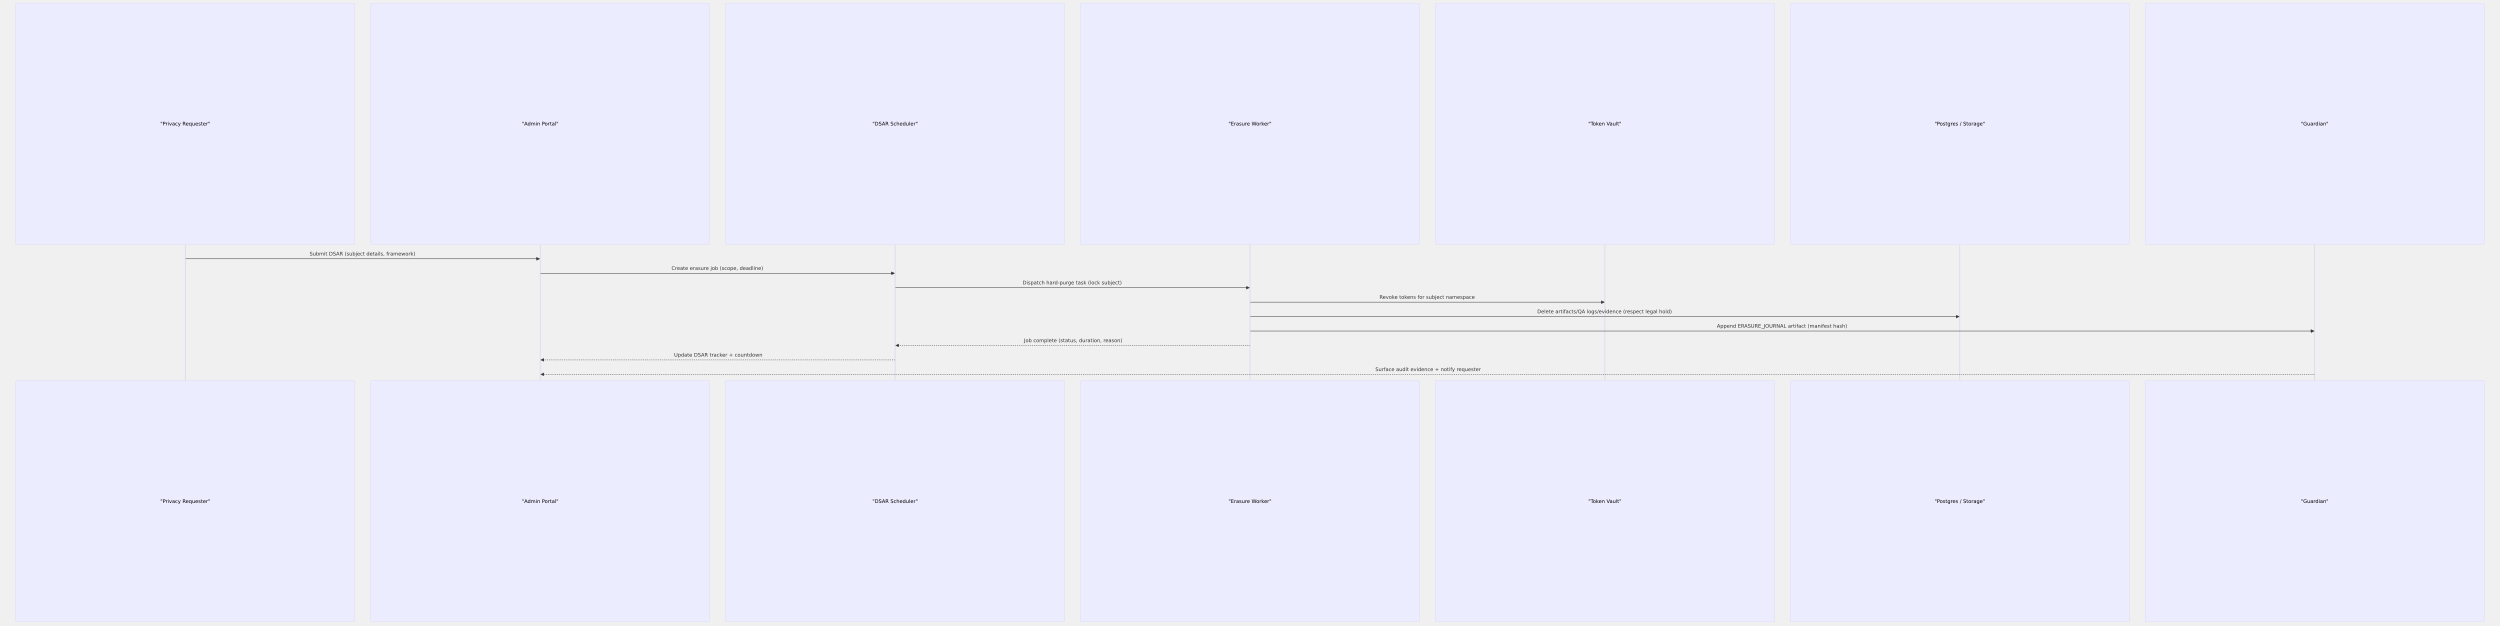
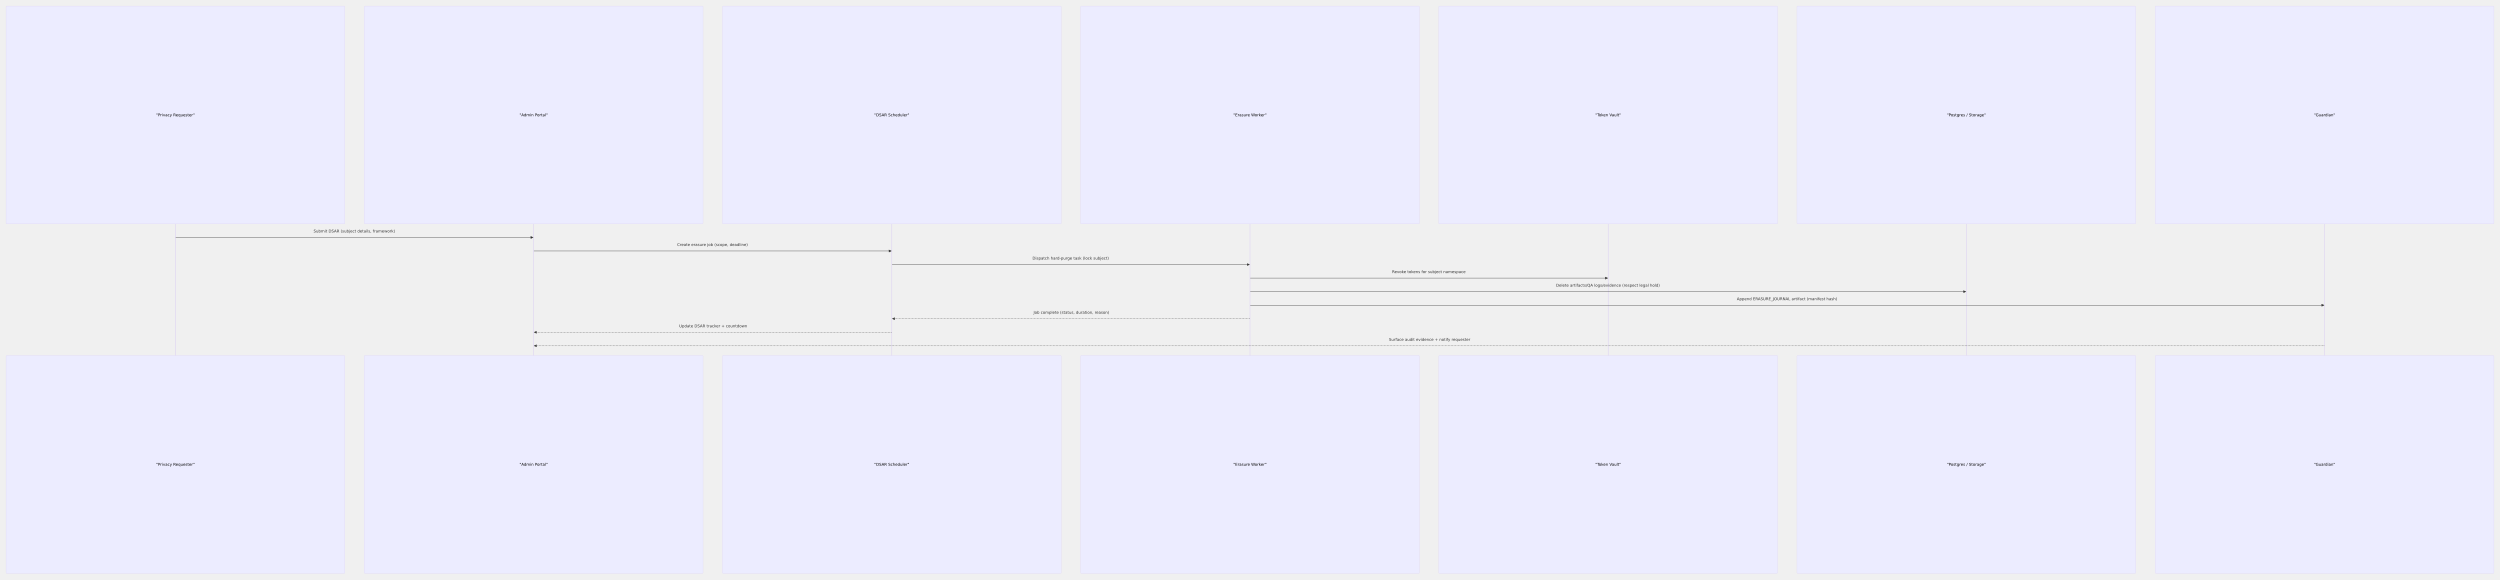
- <svg xmlns="http://www.w3.org/2000/svg" id="my-svg" width="7960" height="1991" viewBox="-50 -10 7960 1991" role="graphics-document document" aria-roledescription="sequence" style="background-color: white;">
+ <svg xmlns="http://www.w3.org/2000/svg" id="my-svg" width="10330" height="2395" viewBox="-25 -25 10330 2395" role="graphics-document document" aria-roledescription="sequence" style="background-color: white;">
  <g>
-     <rect x="6780" y="1202" fill="#eaeaea" stroke="#666" width="1080" height="768" name="Guardian" rx="3" ry="3" class="actor actor-bottom" />
-     <text x="7320" y="1586" dominant-baseline="central" alignment-baseline="central" class="actor actor-box" style="text-anchor: middle; font-size: 16px; font-weight: 400;">
-       <tspan x="7320" dy="0">"Guardian"</tspan>
+     <rect x="8880" y="1444" fill="#eaeaea" stroke="#666" width="1400" height="900" name="Guardian" rx="3" ry="3" class="actor actor-bottom" />
+     <text x="9580" y="1894" dominant-baseline="central" alignment-baseline="central" class="actor actor-box" style="text-anchor: middle; font-size: 16px; font-weight: 400;">
+       <tspan x="9580" dy="0">"Guardian"</tspan>
    </text>
  </g>
  <g>
-     <rect x="5650" y="1202" fill="#eaeaea" stroke="#666" width="1080" height="768" name="DB" rx="3" ry="3" class="actor actor-bottom" />
-     <text x="6190" y="1586" dominant-baseline="central" alignment-baseline="central" class="actor actor-box" style="text-anchor: middle; font-size: 16px; font-weight: 400;">
-       <tspan x="6190" dy="0">"Postgres / Storage"</tspan>
+     <rect x="7400" y="1444" fill="#eaeaea" stroke="#666" width="1400" height="900" name="DB" rx="3" ry="3" class="actor actor-bottom" />
+     <text x="8100" y="1894" dominant-baseline="central" alignment-baseline="central" class="actor actor-box" style="text-anchor: middle; font-size: 16px; font-weight: 400;">
+       <tspan x="8100" dy="0">"Postgres / Storage"</tspan>
    </text>
  </g>
  <g>
-     <rect x="4520" y="1202" fill="#eaeaea" stroke="#666" width="1080" height="768" name="Vault" rx="3" ry="3" class="actor actor-bottom" />
-     <text x="5060" y="1586" dominant-baseline="central" alignment-baseline="central" class="actor actor-box" style="text-anchor: middle; font-size: 16px; font-weight: 400;">
-       <tspan x="5060" dy="0">"Token Vault"</tspan>
+     <rect x="5920" y="1444" fill="#eaeaea" stroke="#666" width="1400" height="900" name="Vault" rx="3" ry="3" class="actor actor-bottom" />
+     <text x="6620" y="1894" dominant-baseline="central" alignment-baseline="central" class="actor actor-box" style="text-anchor: middle; font-size: 16px; font-weight: 400;">
+       <tspan x="6620" dy="0">"Token Vault"</tspan>
    </text>
  </g>
  <g>
-     <rect x="3390" y="1202" fill="#eaeaea" stroke="#666" width="1080" height="768" name="Worker" rx="3" ry="3" class="actor actor-bottom" />
-     <text x="3930" y="1586" dominant-baseline="central" alignment-baseline="central" class="actor actor-box" style="text-anchor: middle; font-size: 16px; font-weight: 400;">
-       <tspan x="3930" dy="0">"Erasure Worker"</tspan>
+     <rect x="4440" y="1444" fill="#eaeaea" stroke="#666" width="1400" height="900" name="Worker" rx="3" ry="3" class="actor actor-bottom" />
+     <text x="5140" y="1894" dominant-baseline="central" alignment-baseline="central" class="actor actor-box" style="text-anchor: middle; font-size: 16px; font-weight: 400;">
+       <tspan x="5140" dy="0">"Erasure Worker"</tspan>
    </text>
  </g>
  <g>
-     <rect x="2260" y="1202" fill="#eaeaea" stroke="#666" width="1080" height="768" name="Scheduler" rx="3" ry="3" class="actor actor-bottom" />
-     <text x="2800" y="1586" dominant-baseline="central" alignment-baseline="central" class="actor actor-box" style="text-anchor: middle; font-size: 16px; font-weight: 400;">
-       <tspan x="2800" dy="0">"DSAR Scheduler"</tspan>
+     <rect x="2960" y="1444" fill="#eaeaea" stroke="#666" width="1400" height="900" name="Scheduler" rx="3" ry="3" class="actor actor-bottom" />
+     <text x="3660" y="1894" dominant-baseline="central" alignment-baseline="central" class="actor actor-box" style="text-anchor: middle; font-size: 16px; font-weight: 400;">
+       <tspan x="3660" dy="0">"DSAR Scheduler"</tspan>
    </text>
  </g>
  <g>
-     <rect x="1130" y="1202" fill="#eaeaea" stroke="#666" width="1080" height="768" name="Portal" rx="3" ry="3" class="actor actor-bottom" />
-     <text x="1670" y="1586" dominant-baseline="central" alignment-baseline="central" class="actor actor-box" style="text-anchor: middle; font-size: 16px; font-weight: 400;">
-       <tspan x="1670" dy="0">"Admin Portal"</tspan>
+     <rect x="1480" y="1444" fill="#eaeaea" stroke="#666" width="1400" height="900" name="Portal" rx="3" ry="3" class="actor actor-bottom" />
+     <text x="2180" y="1894" dominant-baseline="central" alignment-baseline="central" class="actor actor-box" style="text-anchor: middle; font-size: 16px; font-weight: 400;">
+       <tspan x="2180" dy="0">"Admin Portal"</tspan>
    </text>
  </g>
  <g>
-     <rect x="0" y="1202" fill="#eaeaea" stroke="#666" width="1080" height="768" name="Requester" rx="3" ry="3" class="actor actor-bottom" />
-     <text x="540" y="1586" dominant-baseline="central" alignment-baseline="central" class="actor actor-box" style="text-anchor: middle; font-size: 16px; font-weight: 400;">
-       <tspan x="540" dy="0">"Privacy Requester"</tspan>
+     <rect x="0" y="1444" fill="#eaeaea" stroke="#666" width="1400" height="900" name="Requester" rx="3" ry="3" class="actor actor-bottom" />
+     <text x="700" y="1894" dominant-baseline="central" alignment-baseline="central" class="actor actor-box" style="text-anchor: middle; font-size: 16px; font-weight: 400;">
+       <tspan x="700" dy="0">"Privacy Requester"</tspan>
    </text>
  </g>
  <g>
-     <line id="actor6" x1="7320" y1="768" x2="7320" y2="1202" class="actor-line 200" stroke-width="0.5px" stroke="#999" name="Guardian" />
+     <line id="actor6" x1="9580" y1="900" x2="9580" y2="1444" class="actor-line 200" stroke-width="0.5px" stroke="#999" name="Guardian" />
    <g id="root-6">
-       <rect x="6780" y="0" fill="#eaeaea" stroke="#666" width="1080" height="768" name="Guardian" rx="3" ry="3" class="actor actor-top" />
-       <text x="7320" y="384" dominant-baseline="central" alignment-baseline="central" class="actor actor-box" style="text-anchor: middle; font-size: 16px; font-weight: 400;">
-         <tspan x="7320" dy="0">"Guardian"</tspan>
+       <rect x="8880" y="0" fill="#eaeaea" stroke="#666" width="1400" height="900" name="Guardian" rx="3" ry="3" class="actor actor-top" />
+       <text x="9580" y="450" dominant-baseline="central" alignment-baseline="central" class="actor actor-box" style="text-anchor: middle; font-size: 16px; font-weight: 400;">
+         <tspan x="9580" dy="0">"Guardian"</tspan>
      </text>
    </g>
  </g>
  <g>
-     <line id="actor5" x1="6190" y1="768" x2="6190" y2="1202" class="actor-line 200" stroke-width="0.5px" stroke="#999" name="DB" />
+     <line id="actor5" x1="8100" y1="900" x2="8100" y2="1444" class="actor-line 200" stroke-width="0.5px" stroke="#999" name="DB" />
    <g id="root-5">
-       <rect x="5650" y="0" fill="#eaeaea" stroke="#666" width="1080" height="768" name="DB" rx="3" ry="3" class="actor actor-top" />
-       <text x="6190" y="384" dominant-baseline="central" alignment-baseline="central" class="actor actor-box" style="text-anchor: middle; font-size: 16px; font-weight: 400;">
-         <tspan x="6190" dy="0">"Postgres / Storage"</tspan>
+       <rect x="7400" y="0" fill="#eaeaea" stroke="#666" width="1400" height="900" name="DB" rx="3" ry="3" class="actor actor-top" />
+       <text x="8100" y="450" dominant-baseline="central" alignment-baseline="central" class="actor actor-box" style="text-anchor: middle; font-size: 16px; font-weight: 400;">
+         <tspan x="8100" dy="0">"Postgres / Storage"</tspan>
      </text>
    </g>
  </g>
  <g>
-     <line id="actor4" x1="5060" y1="768" x2="5060" y2="1202" class="actor-line 200" stroke-width="0.5px" stroke="#999" name="Vault" />
+     <line id="actor4" x1="6620" y1="900" x2="6620" y2="1444" class="actor-line 200" stroke-width="0.5px" stroke="#999" name="Vault" />
    <g id="root-4">
-       <rect x="4520" y="0" fill="#eaeaea" stroke="#666" width="1080" height="768" name="Vault" rx="3" ry="3" class="actor actor-top" />
-       <text x="5060" y="384" dominant-baseline="central" alignment-baseline="central" class="actor actor-box" style="text-anchor: middle; font-size: 16px; font-weight: 400;">
-         <tspan x="5060" dy="0">"Token Vault"</tspan>
+       <rect x="5920" y="0" fill="#eaeaea" stroke="#666" width="1400" height="900" name="Vault" rx="3" ry="3" class="actor actor-top" />
+       <text x="6620" y="450" dominant-baseline="central" alignment-baseline="central" class="actor actor-box" style="text-anchor: middle; font-size: 16px; font-weight: 400;">
+         <tspan x="6620" dy="0">"Token Vault"</tspan>
      </text>
    </g>
  </g>
  <g>
-     <line id="actor3" x1="3930" y1="768" x2="3930" y2="1202" class="actor-line 200" stroke-width="0.5px" stroke="#999" name="Worker" />
+     <line id="actor3" x1="5140" y1="900" x2="5140" y2="1444" class="actor-line 200" stroke-width="0.5px" stroke="#999" name="Worker" />
    <g id="root-3">
-       <rect x="3390" y="0" fill="#eaeaea" stroke="#666" width="1080" height="768" name="Worker" rx="3" ry="3" class="actor actor-top" />
-       <text x="3930" y="384" dominant-baseline="central" alignment-baseline="central" class="actor actor-box" style="text-anchor: middle; font-size: 16px; font-weight: 400;">
-         <tspan x="3930" dy="0">"Erasure Worker"</tspan>
+       <rect x="4440" y="0" fill="#eaeaea" stroke="#666" width="1400" height="900" name="Worker" rx="3" ry="3" class="actor actor-top" />
+       <text x="5140" y="450" dominant-baseline="central" alignment-baseline="central" class="actor actor-box" style="text-anchor: middle; font-size: 16px; font-weight: 400;">
+         <tspan x="5140" dy="0">"Erasure Worker"</tspan>
      </text>
    </g>
  </g>
  <g>
-     <line id="actor2" x1="2800" y1="768" x2="2800" y2="1202" class="actor-line 200" stroke-width="0.5px" stroke="#999" name="Scheduler" />
+     <line id="actor2" x1="3660" y1="900" x2="3660" y2="1444" class="actor-line 200" stroke-width="0.5px" stroke="#999" name="Scheduler" />
    <g id="root-2">
-       <rect x="2260" y="0" fill="#eaeaea" stroke="#666" width="1080" height="768" name="Scheduler" rx="3" ry="3" class="actor actor-top" />
-       <text x="2800" y="384" dominant-baseline="central" alignment-baseline="central" class="actor actor-box" style="text-anchor: middle; font-size: 16px; font-weight: 400;">
-         <tspan x="2800" dy="0">"DSAR Scheduler"</tspan>
+       <rect x="2960" y="0" fill="#eaeaea" stroke="#666" width="1400" height="900" name="Scheduler" rx="3" ry="3" class="actor actor-top" />
+       <text x="3660" y="450" dominant-baseline="central" alignment-baseline="central" class="actor actor-box" style="text-anchor: middle; font-size: 16px; font-weight: 400;">
+         <tspan x="3660" dy="0">"DSAR Scheduler"</tspan>
      </text>
    </g>
  </g>
  <g>
-     <line id="actor1" x1="1670" y1="768" x2="1670" y2="1202" class="actor-line 200" stroke-width="0.5px" stroke="#999" name="Portal" />
+     <line id="actor1" x1="2180" y1="900" x2="2180" y2="1444" class="actor-line 200" stroke-width="0.5px" stroke="#999" name="Portal" />
    <g id="root-1">
-       <rect x="1130" y="0" fill="#eaeaea" stroke="#666" width="1080" height="768" name="Portal" rx="3" ry="3" class="actor actor-top" />
-       <text x="1670" y="384" dominant-baseline="central" alignment-baseline="central" class="actor actor-box" style="text-anchor: middle; font-size: 16px; font-weight: 400;">
-         <tspan x="1670" dy="0">"Admin Portal"</tspan>
+       <rect x="1480" y="0" fill="#eaeaea" stroke="#666" width="1400" height="900" name="Portal" rx="3" ry="3" class="actor actor-top" />
+       <text x="2180" y="450" dominant-baseline="central" alignment-baseline="central" class="actor actor-box" style="text-anchor: middle; font-size: 16px; font-weight: 400;">
+         <tspan x="2180" dy="0">"Admin Portal"</tspan>
      </text>
    </g>
  </g>
  <g>
-     <line id="actor0" x1="540" y1="768" x2="540" y2="1202" class="actor-line 200" stroke-width="0.5px" stroke="#999" name="Requester" />
+     <line id="actor0" x1="700" y1="900" x2="700" y2="1444" class="actor-line 200" stroke-width="0.5px" stroke="#999" name="Requester" />
    <g id="root-0">
-       <rect x="0" y="0" fill="#eaeaea" stroke="#666" width="1080" height="768" name="Requester" rx="3" ry="3" class="actor actor-top" />
-       <text x="540" y="384" dominant-baseline="central" alignment-baseline="central" class="actor actor-box" style="text-anchor: middle; font-size: 16px; font-weight: 400;">
-         <tspan x="540" dy="0">"Privacy Requester"</tspan>
+       <rect x="0" y="0" fill="#eaeaea" stroke="#666" width="1400" height="900" name="Requester" rx="3" ry="3" class="actor actor-top" />
+       <text x="700" y="450" dominant-baseline="central" alignment-baseline="central" class="actor actor-box" style="text-anchor: middle; font-size: 16px; font-weight: 400;">
+         <tspan x="700" dy="0">"Privacy Requester"</tspan>
      </text>
    </g>
  </g>
-   <style>#my-svg{font-family:"DejaVu Sans","Trebuchet MS",Arial,sans-serif;font-size:16px;fill:#333;}@keyframes edge-animation-frame{from{stroke-dashoffset:0;}}@keyframes dash{to{stroke-dashoffset:0;}}#my-svg .edge-animation-slow{stroke-dasharray:9,5!important;stroke-dashoffset:900;animation:dash 50s linear infinite;stroke-linecap:round;}#my-svg .edge-animation-fast{stroke-dasharray:9,5!important;stroke-dashoffset:900;animation:dash 20s linear infinite;stroke-linecap:round;}#my-svg .error-icon{fill:#552222;}#my-svg .error-text{fill:#552222;stroke:#552222;}#my-svg .edge-thickness-normal{stroke-width:1px;}#my-svg .edge-thickness-thick{stroke-width:3.5px;}#my-svg .edge-pattern-solid{stroke-dasharray:0;}#my-svg .edge-thickness-invisible{stroke-width:0;fill:none;}#my-svg .edge-pattern-dashed{stroke-dasharray:3;}#my-svg .edge-pattern-dotted{stroke-dasharray:2;}#my-svg .marker{fill:#333333;stroke:#333333;}#my-svg .marker.cross{stroke:#333333;}#my-svg svg{font-family:"DejaVu Sans","Trebuchet MS",Arial,sans-serif;font-size:16px;}#my-svg p{margin:0;}#my-svg .actor{stroke:hsl(259.626, 59.777%, 87.902%);fill:#ECECFF;}#my-svg text.actor&gt;tspan{fill:black;stroke:none;}#my-svg .actor-line{stroke:hsl(259.626, 59.777%, 87.902%);}#my-svg .innerArc{stroke-width:1.5;stroke-dasharray:none;}#my-svg .messageLine0{stroke-width:1.5;stroke-dasharray:none;stroke:#333;}#my-svg .messageLine1{stroke-width:1.5;stroke-dasharray:2,2;stroke:#333;}#my-svg #arrowhead path{fill:#333;stroke:#333;}#my-svg .sequenceNumber{fill:white;}#my-svg #sequencenumber{fill:#333;}#my-svg #crosshead path{fill:#333;stroke:#333;}#my-svg .messageText{fill:#333;stroke:none;}#my-svg .labelBox{stroke:hsl(259.626, 59.777%, 87.902%);fill:#ECECFF;}#my-svg .labelText,#my-svg .labelText&gt;tspan{fill:black;stroke:none;}#my-svg .loopText,#my-svg .loopText&gt;tspan{fill:black;stroke:none;}#my-svg .loopLine{stroke-width:2px;stroke-dasharray:2,2;stroke:hsl(259.626, 59.777%, 87.902%);fill:hsl(259.626, 59.777%, 87.902%);}#my-svg .note{stroke:#aaaa33;fill:#fff5ad;}#my-svg .noteText,#my-svg .noteText&gt;tspan{fill:black;stroke:none;}#my-svg .activation0{fill:#f4f4f4;stroke:#666;}#my-svg .activation1{fill:#f4f4f4;stroke:#666;}#my-svg .activation2{fill:#f4f4f4;stroke:#666;}#my-svg .actorPopupMenu{position:absolute;}#my-svg .actorPopupMenuPanel{position:absolute;fill:#ECECFF;box-shadow:0px 8px 16px 0px rgba(0,0,0,0.2);filter:drop-shadow(3px 5px 2px rgb(0 0 0 / 0.4));}#my-svg .actor-man line{stroke:hsl(259.626, 59.777%, 87.902%);fill:#ECECFF;}#my-svg .actor-man circle,#my-svg line{stroke:hsl(259.626, 59.777%, 87.902%);fill:#ECECFF;stroke-width:2px;}#my-svg :root{--mermaid-font-family:"trebuchet ms",verdana,arial,sans-serif;}</style>
+   <style>#my-svg{font-family:"DejaVu Sans","Trebuchet MS",Arial,sans-serif;font-size:18px;fill:#333;}@keyframes edge-animation-frame{from{stroke-dashoffset:0;}}@keyframes dash{to{stroke-dashoffset:0;}}#my-svg .edge-animation-slow{stroke-dasharray:9,5!important;stroke-dashoffset:900;animation:dash 50s linear infinite;stroke-linecap:round;}#my-svg .edge-animation-fast{stroke-dasharray:9,5!important;stroke-dashoffset:900;animation:dash 20s linear infinite;stroke-linecap:round;}#my-svg .error-icon{fill:#552222;}#my-svg .error-text{fill:#552222;stroke:#552222;}#my-svg .edge-thickness-normal{stroke-width:1px;}#my-svg .edge-thickness-thick{stroke-width:3.5px;}#my-svg .edge-pattern-solid{stroke-dasharray:0;}#my-svg .edge-thickness-invisible{stroke-width:0;fill:none;}#my-svg .edge-pattern-dashed{stroke-dasharray:3;}#my-svg .edge-pattern-dotted{stroke-dasharray:2;}#my-svg .marker{fill:#333333;stroke:#333333;}#my-svg .marker.cross{stroke:#333333;}#my-svg svg{font-family:"DejaVu Sans","Trebuchet MS",Arial,sans-serif;font-size:18px;}#my-svg p{margin:0;}#my-svg .actor{stroke:hsl(259.626, 59.777%, 87.902%);fill:#ECECFF;}#my-svg text.actor&gt;tspan{fill:black;stroke:none;}#my-svg .actor-line{stroke:hsl(259.626, 59.777%, 87.902%);}#my-svg .innerArc{stroke-width:1.5;stroke-dasharray:none;}#my-svg .messageLine0{stroke-width:1.5;stroke-dasharray:none;stroke:#333;}#my-svg .messageLine1{stroke-width:1.5;stroke-dasharray:2,2;stroke:#333;}#my-svg #arrowhead path{fill:#333;stroke:#333;}#my-svg .sequenceNumber{fill:white;}#my-svg #sequencenumber{fill:#333;}#my-svg #crosshead path{fill:#333;stroke:#333;}#my-svg .messageText{fill:#333;stroke:none;}#my-svg .labelBox{stroke:hsl(259.626, 59.777%, 87.902%);fill:#ECECFF;}#my-svg .labelText,#my-svg .labelText&gt;tspan{fill:black;stroke:none;}#my-svg .loopText,#my-svg .loopText&gt;tspan{fill:black;stroke:none;}#my-svg .loopLine{stroke-width:2px;stroke-dasharray:2,2;stroke:hsl(259.626, 59.777%, 87.902%);fill:hsl(259.626, 59.777%, 87.902%);}#my-svg .note{stroke:#aaaa33;fill:#fff5ad;}#my-svg .noteText,#my-svg .noteText&gt;tspan{fill:black;stroke:none;}#my-svg .activation0{fill:#f4f4f4;stroke:#666;}#my-svg .activation1{fill:#f4f4f4;stroke:#666;}#my-svg .activation2{fill:#f4f4f4;stroke:#666;}#my-svg .actorPopupMenu{position:absolute;}#my-svg .actorPopupMenuPanel{position:absolute;fill:#ECECFF;box-shadow:0px 8px 16px 0px rgba(0,0,0,0.2);filter:drop-shadow(3px 5px 2px rgb(0 0 0 / 0.4));}#my-svg .actor-man line{stroke:hsl(259.626, 59.777%, 87.902%);fill:#ECECFF;}#my-svg .actor-man circle,#my-svg line{stroke:hsl(259.626, 59.777%, 87.902%);fill:#ECECFF;stroke-width:2px;}#my-svg :root{--mermaid-font-family:"trebuchet ms",verdana,arial,sans-serif;}</style>
  <g />
  <defs>
    <symbol id="computer" width="24" height="24">
      <path transform="scale(.5)" d="M2 2v13h20v-13h-20zm18 11h-16v-9h16v9zm-10.228 6l.466-1h3.524l.467 1h-4.457zm14.228 3h-24l2-6h2.104l-1.33 4h18.45l-1.297-4h2.073l2 6zm-5-10h-14v-7h14v7z" />
    </symbol>
  </defs>
  <defs>
    <symbol id="database" fill-rule="evenodd" clip-rule="evenodd">
      <path transform="scale(.5)" d="M12.258.001l.256.004.255.005.253.008.251.01.249.012.247.015.246.016.242.019.241.02.239.023.236.024.233.027.231.028.229.031.225.032.223.034.22.036.217.038.214.04.211.041.208.043.205.045.201.046.198.048.194.05.191.051.187.053.183.054.18.056.175.057.172.059.168.06.163.061.16.063.155.064.15.066.074.033.073.033.071.034.07.034.069.035.068.035.067.035.066.035.064.036.064.036.062.036.06.036.06.037.058.037.058.037.055.038.055.038.053.038.052.038.051.039.05.039.048.039.047.039.045.04.044.04.043.04.041.04.04.041.039.041.037.041.036.041.034.041.033.042.032.042.03.042.029.042.027.042.026.043.024.043.023.043.021.043.02.043.018.044.017.043.015.044.013.044.012.044.011.045.009.044.007.045.006.045.004.045.002.045.001.045v17l-.001.045-.002.045-.004.045-.006.045-.007.045-.009.044-.011.045-.012.044-.013.044-.015.044-.017.043-.018.044-.02.043-.021.043-.023.043-.024.043-.026.043-.027.042-.029.042-.03.042-.032.042-.033.042-.034.041-.036.041-.037.041-.039.041-.04.041-.041.04-.043.04-.044.04-.045.04-.047.039-.048.039-.05.039-.051.039-.052.038-.053.038-.055.038-.055.038-.058.037-.058.037-.06.037-.06.036-.062.036-.064.036-.064.036-.066.035-.067.035-.068.035-.069.035-.07.034-.071.034-.073.033-.074.033-.15.066-.155.064-.16.063-.163.061-.168.06-.172.059-.175.057-.18.056-.183.054-.187.053-.191.051-.194.05-.198.048-.201.046-.205.045-.208.043-.211.041-.214.04-.217.038-.22.036-.223.034-.225.032-.229.031-.231.028-.233.027-.236.024-.239.023-.241.02-.242.019-.246.016-.247.015-.249.012-.251.01-.253.008-.255.005-.256.004-.258.001-.258-.001-.256-.004-.255-.005-.253-.008-.251-.01-.249-.012-.247-.015-.245-.016-.243-.019-.241-.02-.238-.023-.236-.024-.234-.027-.231-.028-.228-.031-.226-.032-.223-.034-.22-.036-.217-.038-.214-.04-.211-.041-.208-.043-.204-.045-.201-.046-.198-.048-.195-.05-.19-.051-.187-.053-.184-.054-.179-.056-.176-.057-.172-.059-.167-.06-.164-.061-.159-.063-.155-.064-.151-.066-.074-.033-.072-.033-.072-.034-.07-.034-.069-.035-.068-.035-.067-.035-.066-.035-.064-.036-.063-.036-.062-.036-.061-.036-.06-.037-.058-.037-.057-.037-.056-.038-.055-.038-.053-.038-.052-.038-.051-.039-.049-.039-.049-.039-.046-.039-.046-.04-.044-.04-.043-.04-.041-.04-.04-.041-.039-.041-.037-.041-.036-.041-.034-.041-.033-.042-.032-.042-.03-.042-.029-.042-.027-.042-.026-.043-.024-.043-.023-.043-.021-.043-.02-.043-.018-.044-.017-.043-.015-.044-.013-.044-.012-.044-.011-.045-.009-.044-.007-.045-.006-.045-.004-.045-.002-.045-.001-.045v-17l.001-.045.002-.045.004-.045.006-.045.007-.045.009-.044.011-.045.012-.044.013-.044.015-.044.017-.043.018-.044.02-.043.021-.043.023-.043.024-.043.026-.043.027-.042.029-.042.03-.042.032-.042.033-.042.034-.041.036-.041.037-.041.039-.041.04-.041.041-.04.043-.04.044-.04.046-.04.046-.039.049-.039.049-.039.051-.039.052-.038.053-.038.055-.038.056-.038.057-.037.058-.037.06-.037.061-.036.062-.036.063-.036.064-.036.066-.035.067-.035.068-.035.069-.035.07-.034.072-.034.072-.033.074-.033.151-.066.155-.064.159-.063.164-.061.167-.06.172-.059.176-.057.179-.056.184-.054.187-.053.19-.051.195-.05.198-.048.201-.046.204-.045.208-.043.211-.041.214-.04.217-.038.22-.036.223-.034.226-.032.228-.031.231-.028.234-.027.236-.024.238-.023.241-.02.243-.019.245-.016.247-.015.249-.012.251-.01.253-.008.255-.005.256-.004.258-.001.258.001zm-9.258 20.499v.01l.001.021.003.021.004.022.005.021.006.022.007.022.009.023.01.022.011.023.012.023.013.023.015.023.016.024.017.023.018.024.019.024.021.024.022.025.023.024.024.025.052.049.056.05.061.051.066.051.07.051.075.051.079.052.084.052.088.052.092.052.097.052.102.051.105.052.11.052.114.051.119.051.123.051.127.05.131.05.135.05.139.048.144.049.147.047.152.047.155.047.16.045.163.045.167.043.171.043.176.041.178.041.183.039.187.039.19.037.194.035.197.035.202.033.204.031.209.03.212.029.216.027.219.025.222.024.226.021.23.02.233.018.236.016.24.015.243.012.246.01.249.008.253.005.256.004.259.001.26-.001.257-.004.254-.005.25-.008.247-.011.244-.012.241-.014.237-.016.233-.018.231-.021.226-.021.224-.024.22-.026.216-.027.212-.028.21-.031.205-.031.202-.034.198-.034.194-.036.191-.037.187-.039.183-.04.179-.04.175-.042.172-.043.168-.044.163-.045.16-.046.155-.046.152-.047.148-.048.143-.049.139-.049.136-.05.131-.05.126-.05.123-.051.118-.052.114-.051.11-.052.106-.052.101-.052.096-.052.092-.052.088-.053.083-.051.079-.052.074-.052.07-.051.065-.051.06-.051.056-.05.051-.05.023-.024.023-.025.021-.024.02-.024.019-.024.018-.024.017-.024.015-.023.014-.024.013-.023.012-.023.01-.023.01-.022.008-.022.006-.022.006-.022.004-.022.004-.021.001-.021.001-.021v-4.127l-.077.055-.08.053-.083.054-.085.053-.087.052-.09.052-.093.051-.095.05-.097.05-.1.049-.102.049-.105.048-.106.047-.109.047-.111.046-.114.045-.115.045-.118.044-.12.043-.122.042-.124.042-.126.041-.128.04-.13.04-.132.038-.134.038-.135.037-.138.037-.139.035-.142.035-.143.034-.144.033-.147.032-.148.031-.15.03-.151.03-.153.029-.154.027-.156.027-.158.026-.159.025-.161.024-.162.023-.163.022-.165.021-.166.02-.167.019-.169.018-.169.017-.171.016-.173.015-.173.014-.175.013-.175.012-.177.011-.178.01-.179.008-.179.008-.181.006-.182.005-.182.004-.184.003-.184.002h-.37l-.184-.002-.184-.003-.182-.004-.182-.005-.181-.006-.179-.008-.179-.008-.178-.01-.176-.011-.176-.012-.175-.013-.173-.014-.172-.015-.171-.016-.17-.017-.169-.018-.167-.019-.166-.02-.165-.021-.163-.022-.162-.023-.161-.024-.159-.025-.157-.026-.156-.027-.155-.027-.153-.029-.151-.03-.15-.03-.148-.031-.146-.032-.145-.033-.143-.034-.141-.035-.14-.035-.137-.037-.136-.037-.134-.038-.132-.038-.13-.04-.128-.04-.126-.041-.124-.042-.122-.042-.12-.044-.117-.043-.116-.045-.113-.045-.112-.046-.109-.047-.106-.047-.105-.048-.102-.049-.1-.049-.097-.05-.095-.05-.093-.052-.09-.051-.087-.052-.085-.053-.083-.054-.08-.054-.077-.054v4.127zm0-5.654v.011l.001.021.003.021.004.021.005.022.006.022.007.022.009.022.01.022.011.023.012.023.013.023.015.024.016.023.017.024.018.024.019.024.021.024.022.024.023.025.024.024.052.05.056.05.061.05.066.051.07.051.075.052.079.051.084.052.088.052.092.052.097.052.102.052.105.052.11.051.114.051.119.052.123.05.127.051.131.05.135.049.139.049.144.048.147.048.152.047.155.046.16.045.163.045.167.044.171.042.176.042.178.04.183.04.187.038.19.037.194.036.197.034.202.033.204.032.209.03.212.028.216.027.219.025.222.024.226.022.23.02.233.018.236.016.24.014.243.012.246.01.249.008.253.006.256.003.259.001.26-.001.257-.003.254-.006.25-.008.247-.01.244-.012.241-.015.237-.016.233-.018.231-.02.226-.022.224-.024.22-.025.216-.027.212-.029.21-.03.205-.032.202-.033.198-.035.194-.036.191-.037.187-.039.183-.039.179-.041.175-.042.172-.043.168-.044.163-.045.16-.045.155-.047.152-.047.148-.048.143-.048.139-.05.136-.049.131-.05.126-.051.123-.051.118-.051.114-.052.11-.052.106-.052.101-.052.096-.052.092-.052.088-.052.083-.052.079-.052.074-.051.07-.052.065-.051.06-.05.056-.051.051-.049.023-.025.023-.024.021-.025.02-.024.019-.024.018-.024.017-.024.015-.023.014-.023.013-.024.012-.022.01-.023.01-.023.008-.022.006-.022.006-.022.004-.021.004-.022.001-.021.001-.021v-4.139l-.077.054-.08.054-.083.054-.085.052-.087.053-.09.051-.093.051-.095.051-.097.05-.1.049-.102.049-.105.048-.106.047-.109.047-.111.046-.114.045-.115.044-.118.044-.12.044-.122.042-.124.042-.126.041-.128.04-.13.039-.132.039-.134.038-.135.037-.138.036-.139.036-.142.035-.143.033-.144.033-.147.033-.148.031-.15.03-.151.03-.153.028-.154.028-.156.027-.158.026-.159.025-.161.024-.162.023-.163.022-.165.021-.166.02-.167.019-.169.018-.169.017-.171.016-.173.015-.173.014-.175.013-.175.012-.177.011-.178.009-.179.009-.179.007-.181.007-.182.005-.182.004-.184.003-.184.002h-.37l-.184-.002-.184-.003-.182-.004-.182-.005-.181-.007-.179-.007-.179-.009-.178-.009-.176-.011-.176-.012-.175-.013-.173-.014-.172-.015-.171-.016-.17-.017-.169-.018-.167-.019-.166-.02-.165-.021-.163-.022-.162-.023-.161-.024-.159-.025-.157-.026-.156-.027-.155-.028-.153-.028-.151-.03-.15-.03-.148-.031-.146-.033-.145-.033-.143-.033-.141-.035-.14-.036-.137-.036-.136-.037-.134-.038-.132-.039-.13-.039-.128-.04-.126-.041-.124-.042-.122-.043-.12-.043-.117-.044-.116-.044-.113-.046-.112-.046-.109-.046-.106-.047-.105-.048-.102-.049-.1-.049-.097-.05-.095-.051-.093-.051-.09-.051-.087-.053-.085-.052-.083-.054-.08-.054-.077-.054v4.139zm0-5.666v.011l.001.02.003.022.004.021.005.022.006.021.007.022.009.023.01.022.011.023.012.023.013.023.015.023.016.024.017.024.018.023.019.024.021.025.022.024.023.024.024.025.052.05.056.05.061.05.066.051.07.051.075.052.079.051.084.052.088.052.092.052.097.052.102.052.105.051.11.052.114.051.119.051.123.051.127.05.131.05.135.05.139.049.144.048.147.048.152.047.155.046.16.045.163.045.167.043.171.043.176.042.178.04.183.04.187.038.19.037.194.036.197.034.202.033.204.032.209.03.212.028.216.027.219.025.222.024.226.021.23.02.233.018.236.017.24.014.243.012.246.01.249.008.253.006.256.003.259.001.26-.001.257-.003.254-.006.25-.008.247-.01.244-.013.241-.014.237-.016.233-.018.231-.02.226-.022.224-.024.22-.025.216-.027.212-.029.21-.03.205-.032.202-.033.198-.035.194-.036.191-.037.187-.039.183-.039.179-.041.175-.042.172-.043.168-.044.163-.045.16-.045.155-.047.152-.047.148-.048.143-.049.139-.049.136-.049.131-.051.126-.05.123-.051.118-.052.114-.051.11-.052.106-.052.101-.052.096-.052.092-.052.088-.052.083-.052.079-.052.074-.052.07-.051.065-.051.06-.051.056-.05.051-.049.023-.025.023-.025.021-.024.02-.024.019-.024.018-.024.017-.024.015-.023.014-.024.013-.023.012-.023.01-.022.01-.023.008-.022.006-.022.006-.022.004-.022.004-.021.001-.021.001-.021v-4.153l-.077.054-.08.054-.083.053-.085.053-.087.053-.09.051-.093.051-.095.051-.097.05-.1.049-.102.048-.105.048-.106.048-.109.046-.111.046-.114.046-.115.044-.118.044-.12.043-.122.043-.124.042-.126.041-.128.04-.13.039-.132.039-.134.038-.135.037-.138.036-.139.036-.142.034-.143.034-.144.033-.147.032-.148.032-.15.03-.151.03-.153.028-.154.028-.156.027-.158.026-.159.024-.161.024-.162.023-.163.023-.165.021-.166.02-.167.019-.169.018-.169.017-.171.016-.173.015-.173.014-.175.013-.175.012-.177.01-.178.01-.179.009-.179.007-.181.006-.182.006-.182.004-.184.003-.184.001-.185.001-.185-.001-.184-.001-.184-.003-.182-.004-.182-.006-.181-.006-.179-.007-.179-.009-.178-.01-.176-.01-.176-.012-.175-.013-.173-.014-.172-.015-.171-.016-.17-.017-.169-.018-.167-.019-.166-.02-.165-.021-.163-.023-.162-.023-.161-.024-.159-.024-.157-.026-.156-.027-.155-.028-.153-.028-.151-.03-.15-.03-.148-.032-.146-.032-.145-.033-.143-.034-.141-.034-.14-.036-.137-.036-.136-.037-.134-.038-.132-.039-.13-.039-.128-.041-.126-.041-.124-.041-.122-.043-.12-.043-.117-.044-.116-.044-.113-.046-.112-.046-.109-.046-.106-.048-.105-.048-.102-.048-.1-.05-.097-.049-.095-.051-.093-.051-.09-.052-.087-.052-.085-.053-.083-.053-.08-.054-.077-.054v4.153zm8.74-8.179l-.257.004-.254.005-.25.008-.247.011-.244.012-.241.014-.237.016-.233.018-.231.021-.226.022-.224.023-.22.026-.216.027-.212.028-.21.031-.205.032-.202.033-.198.034-.194.036-.191.038-.187.038-.183.04-.179.041-.175.042-.172.043-.168.043-.163.045-.16.046-.155.046-.152.048-.148.048-.143.048-.139.049-.136.05-.131.05-.126.051-.123.051-.118.051-.114.052-.11.052-.106.052-.101.052-.096.052-.092.052-.088.052-.083.052-.079.052-.074.051-.07.052-.065.051-.06.05-.056.05-.051.05-.023.025-.023.024-.021.024-.02.025-.019.024-.018.024-.017.023-.015.024-.014.023-.013.023-.012.023-.01.023-.01.022-.008.022-.006.023-.006.021-.004.022-.004.021-.001.021-.001.021.001.021.001.021.004.021.004.022.006.021.006.023.008.022.01.022.01.023.012.023.013.023.014.023.015.024.017.023.018.024.019.024.02.025.021.024.023.024.023.025.051.05.056.05.06.05.065.051.07.052.074.051.079.052.083.052.088.052.092.052.096.052.101.052.106.052.11.052.114.052.118.051.123.051.126.051.131.05.136.05.139.049.143.048.148.048.152.048.155.046.16.046.163.045.168.043.172.043.175.042.179.041.183.04.187.038.191.038.194.036.198.034.202.033.205.032.21.031.212.028.216.027.22.026.224.023.226.022.231.021.233.018.237.016.241.014.244.012.247.011.25.008.254.005.257.004.26.001.26-.001.257-.004.254-.005.25-.008.247-.011.244-.012.241-.014.237-.016.233-.018.231-.021.226-.022.224-.023.22-.026.216-.027.212-.028.21-.031.205-.032.202-.033.198-.034.194-.036.191-.038.187-.038.183-.04.179-.041.175-.042.172-.043.168-.043.163-.045.16-.046.155-.046.152-.048.148-.048.143-.048.139-.049.136-.05.131-.05.126-.051.123-.051.118-.051.114-.052.11-.052.106-.052.101-.052.096-.052.092-.052.088-.052.083-.052.079-.052.074-.051.07-.052.065-.051.06-.05.056-.05.051-.05.023-.025.023-.024.021-.024.02-.025.019-.024.018-.024.017-.023.015-.024.014-.023.013-.023.012-.023.01-.023.01-.022.008-.022.006-.023.006-.021.004-.022.004-.021.001-.021.001-.021-.001-.021-.001-.021-.004-.021-.004-.022-.006-.021-.006-.023-.008-.022-.01-.022-.01-.023-.012-.023-.013-.023-.014-.023-.015-.024-.017-.023-.018-.024-.019-.024-.02-.025-.021-.024-.023-.024-.023-.025-.051-.05-.056-.05-.06-.05-.065-.051-.07-.052-.074-.051-.079-.052-.083-.052-.088-.052-.092-.052-.096-.052-.101-.052-.106-.052-.11-.052-.114-.052-.118-.051-.123-.051-.126-.051-.131-.05-.136-.05-.139-.049-.143-.048-.148-.048-.152-.048-.155-.046-.16-.046-.163-.045-.168-.043-.172-.043-.175-.042-.179-.041-.183-.04-.187-.038-.191-.038-.194-.036-.198-.034-.202-.033-.205-.032-.21-.031-.212-.028-.216-.027-.22-.026-.224-.023-.226-.022-.231-.021-.233-.018-.237-.016-.241-.014-.244-.012-.247-.011-.25-.008-.254-.005-.257-.004-.26-.001-.26.001z" />
    </symbol>
  </defs>
  <defs>
    <symbol id="clock" width="24" height="24">
      <path transform="scale(.5)" d="M12 2c5.514 0 10 4.486 10 10s-4.486 10-10 10-10-4.486-10-10 4.486-10 10-10zm0-2c-6.627 0-12 5.373-12 12s5.373 12 12 12 12-5.373 12-12-5.373-12-12-12zm5.848 12.459c.202.038.202.333.001.372-1.907.361-6.045 1.111-6.547 1.111-.719 0-1.301-.582-1.301-1.301 0-.512.77-5.447 1.125-7.445.034-.192.312-.181.343.014l.985 6.238 5.394 1.011z" />
    </symbol>
  </defs>
  <defs>
    <marker id="arrowhead" refX="7.9" refY="5" markerUnits="userSpaceOnUse" markerWidth="12" markerHeight="12" orient="auto-start-reverse">
      <path d="M -1 0 L 10 5 L 0 10 z" />
    </marker>
  </defs>
  <defs>
    <marker id="crosshead" markerWidth="15" markerHeight="8" orient="auto" refX="4" refY="4.5">
      <path fill="none" stroke="#000000" stroke-width="1pt" d="M 1,2 L 6,7 M 6,2 L 1,7" style="stroke-dasharray: 0, 0;" />
    </marker>
  </defs>
  <defs>
    <marker id="filled-head" refX="15.5" refY="7" markerWidth="20" markerHeight="28" orient="auto">
      <path d="M 18,7 L9,13 L14,7 L9,1 Z" />
    </marker>
  </defs>
  <defs>
    <marker id="sequencenumber" refX="15" refY="15" markerWidth="60" markerHeight="40" orient="auto">
      <circle cx="15" cy="15" r="6" />
    </marker>
  </defs>
-   <text x="1104" y="783" text-anchor="middle" dominant-baseline="middle" alignment-baseline="middle" class="messageText" dy="1em" style="font-size: 16px; font-weight: 400;">Submit DSAR (subject details, framework)</text>
-   <line x1="541" y1="814" x2="1666" y2="814" class="messageLine0" stroke-width="2" stroke="none" marker-end="url(#arrowhead)" style="fill: none;" />
-   <text x="2234" y="829" text-anchor="middle" dominant-baseline="middle" alignment-baseline="middle" class="messageText" dy="1em" style="font-size: 16px; font-weight: 400;">Create erasure job (scope, deadline)</text>
-   <line x1="1671" y1="860" x2="2796" y2="860" class="messageLine0" stroke-width="2" stroke="none" marker-end="url(#arrowhead)" style="fill: none;" />
-   <text x="3364" y="875" text-anchor="middle" dominant-baseline="middle" alignment-baseline="middle" class="messageText" dy="1em" style="font-size: 16px; font-weight: 400;">Dispatch hard-purge task (lock subject)</text>
-   <line x1="2801" y1="906" x2="3926" y2="906" class="messageLine0" stroke-width="2" stroke="none" marker-end="url(#arrowhead)" style="fill: none;" />
-   <text x="4494" y="921" text-anchor="middle" dominant-baseline="middle" alignment-baseline="middle" class="messageText" dy="1em" style="font-size: 16px; font-weight: 400;">Revoke tokens for subject namespace</text>
-   <line x1="3931" y1="952" x2="5056" y2="952" class="messageLine0" stroke-width="2" stroke="none" marker-end="url(#arrowhead)" style="fill: none;" />
-   <text x="5059" y="967" text-anchor="middle" dominant-baseline="middle" alignment-baseline="middle" class="messageText" dy="1em" style="font-size: 16px; font-weight: 400;">Delete artifacts/QA logs/evidence (respect legal hold)</text>
-   <line x1="3931" y1="998" x2="6186" y2="998" class="messageLine0" stroke-width="2" stroke="none" marker-end="url(#arrowhead)" style="fill: none;" />
-   <text x="5624" y="1013" text-anchor="middle" dominant-baseline="middle" alignment-baseline="middle" class="messageText" dy="1em" style="font-size: 16px; font-weight: 400;">Append ERASURE_JOURNAL artifact (manifest hash)</text>
-   <line x1="3931" y1="1044" x2="7316" y2="1044" class="messageLine0" stroke-width="2" stroke="none" marker-end="url(#arrowhead)" style="fill: none;" />
-   <text x="3367" y="1059" text-anchor="middle" dominant-baseline="middle" alignment-baseline="middle" class="messageText" dy="1em" style="font-size: 16px; font-weight: 400;">Job complete (status, duration, reason)</text>
-   <line x1="3929" y1="1090" x2="2804" y2="1090" class="messageLine1" stroke-width="2" stroke="none" marker-end="url(#arrowhead)" style="stroke-dasharray: 3, 3; fill: none;" />
-   <text x="2237" y="1105" text-anchor="middle" dominant-baseline="middle" alignment-baseline="middle" class="messageText" dy="1em" style="font-size: 16px; font-weight: 400;">Update DSAR tracker + countdown</text>
-   <line x1="2799" y1="1136" x2="1674" y2="1136" class="messageLine1" stroke-width="2" stroke="none" marker-end="url(#arrowhead)" style="stroke-dasharray: 3, 3; fill: none;" />
-   <text x="4497" y="1151" text-anchor="middle" dominant-baseline="middle" alignment-baseline="middle" class="messageText" dy="1em" style="font-size: 16px; font-weight: 400;">Surface audit evidence + notify requester</text>
-   <line x1="7319" y1="1182" x2="1674" y2="1182" class="messageLine1" stroke-width="2" stroke="none" marker-end="url(#arrowhead)" style="stroke-dasharray: 3, 3; fill: none;" />
+   <text x="1439" y="915" text-anchor="middle" dominant-baseline="middle" alignment-baseline="middle" class="messageText" dy="1em" style="font-size: 16px; font-weight: 400;">Submit DSAR (subject details, framework)</text>
+   <line x1="701" y1="956" x2="2176" y2="956" class="messageLine0" stroke-width="2" stroke="none" marker-end="url(#arrowhead)" style="fill: none;" />
+   <text x="2919" y="971" text-anchor="middle" dominant-baseline="middle" alignment-baseline="middle" class="messageText" dy="1em" style="font-size: 16px; font-weight: 400;">Create erasure job (scope, deadline)</text>
+   <line x1="2181" y1="1012" x2="3656" y2="1012" class="messageLine0" stroke-width="2" stroke="none" marker-end="url(#arrowhead)" style="fill: none;" />
+   <text x="4399" y="1027" text-anchor="middle" dominant-baseline="middle" alignment-baseline="middle" class="messageText" dy="1em" style="font-size: 16px; font-weight: 400;">Dispatch hard-purge task (lock subject)</text>
+   <line x1="3661" y1="1068" x2="5136" y2="1068" class="messageLine0" stroke-width="2" stroke="none" marker-end="url(#arrowhead)" style="fill: none;" />
+   <text x="5879" y="1083" text-anchor="middle" dominant-baseline="middle" alignment-baseline="middle" class="messageText" dy="1em" style="font-size: 16px; font-weight: 400;">Revoke tokens for subject namespace</text>
+   <line x1="5141" y1="1124" x2="6616" y2="1124" class="messageLine0" stroke-width="2" stroke="none" marker-end="url(#arrowhead)" style="fill: none;" />
+   <text x="6619" y="1139" text-anchor="middle" dominant-baseline="middle" alignment-baseline="middle" class="messageText" dy="1em" style="font-size: 16px; font-weight: 400;">Delete artifacts/QA logs/evidence (respect legal hold)</text>
+   <line x1="5141" y1="1180" x2="8096" y2="1180" class="messageLine0" stroke-width="2" stroke="none" marker-end="url(#arrowhead)" style="fill: none;" />
+   <text x="7359" y="1195" text-anchor="middle" dominant-baseline="middle" alignment-baseline="middle" class="messageText" dy="1em" style="font-size: 16px; font-weight: 400;">Append ERASURE_JOURNAL artifact (manifest hash)</text>
+   <line x1="5141" y1="1236" x2="9576" y2="1236" class="messageLine0" stroke-width="2" stroke="none" marker-end="url(#arrowhead)" style="fill: none;" />
+   <text x="4402" y="1251" text-anchor="middle" dominant-baseline="middle" alignment-baseline="middle" class="messageText" dy="1em" style="font-size: 16px; font-weight: 400;">Job complete (status, duration, reason)</text>
+   <line x1="5139" y1="1292" x2="3664" y2="1292" class="messageLine1" stroke-width="2" stroke="none" marker-end="url(#arrowhead)" style="stroke-dasharray: 3, 3; fill: none;" />
+   <text x="2922" y="1307" text-anchor="middle" dominant-baseline="middle" alignment-baseline="middle" class="messageText" dy="1em" style="font-size: 16px; font-weight: 400;">Update DSAR tracker + countdown</text>
+   <line x1="3659" y1="1348" x2="2184" y2="1348" class="messageLine1" stroke-width="2" stroke="none" marker-end="url(#arrowhead)" style="stroke-dasharray: 3, 3; fill: none;" />
+   <text x="5882" y="1363" text-anchor="middle" dominant-baseline="middle" alignment-baseline="middle" class="messageText" dy="1em" style="font-size: 16px; font-weight: 400;">Surface audit evidence + notify requester</text>
+   <line x1="9579" y1="1404" x2="2184" y2="1404" class="messageLine1" stroke-width="2" stroke="none" marker-end="url(#arrowhead)" style="stroke-dasharray: 3, 3; fill: none;" />
</svg>
